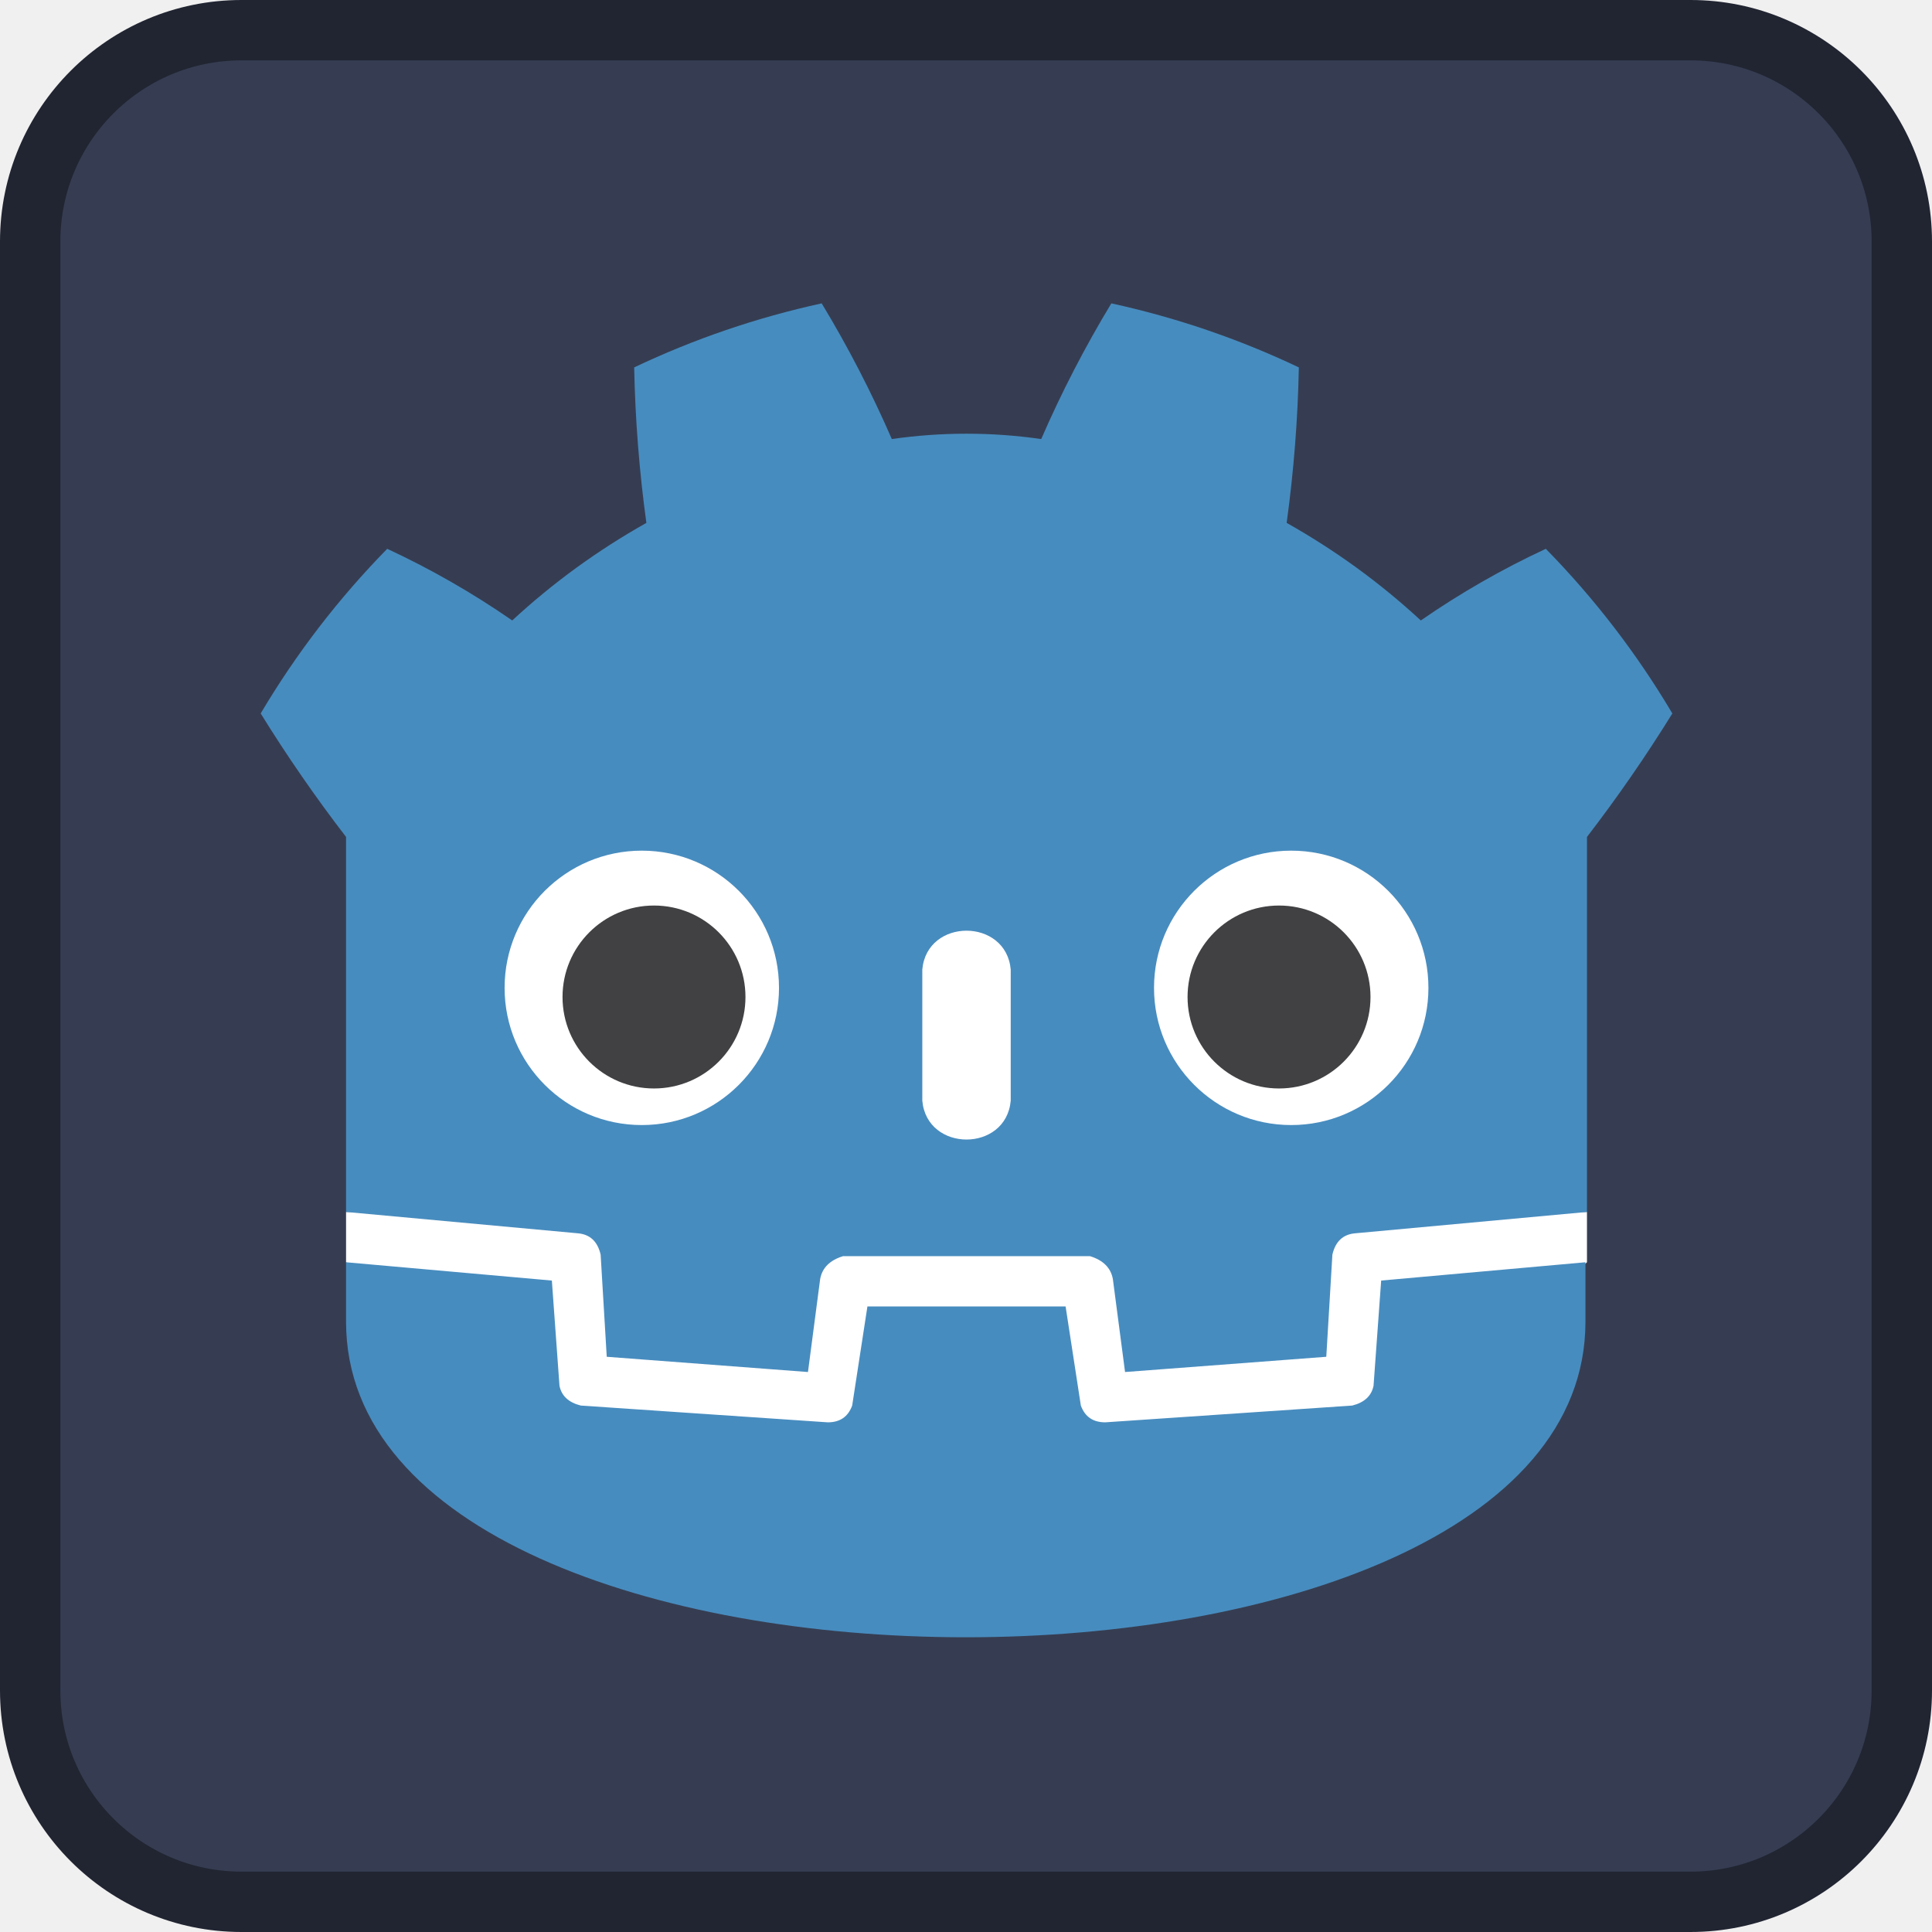
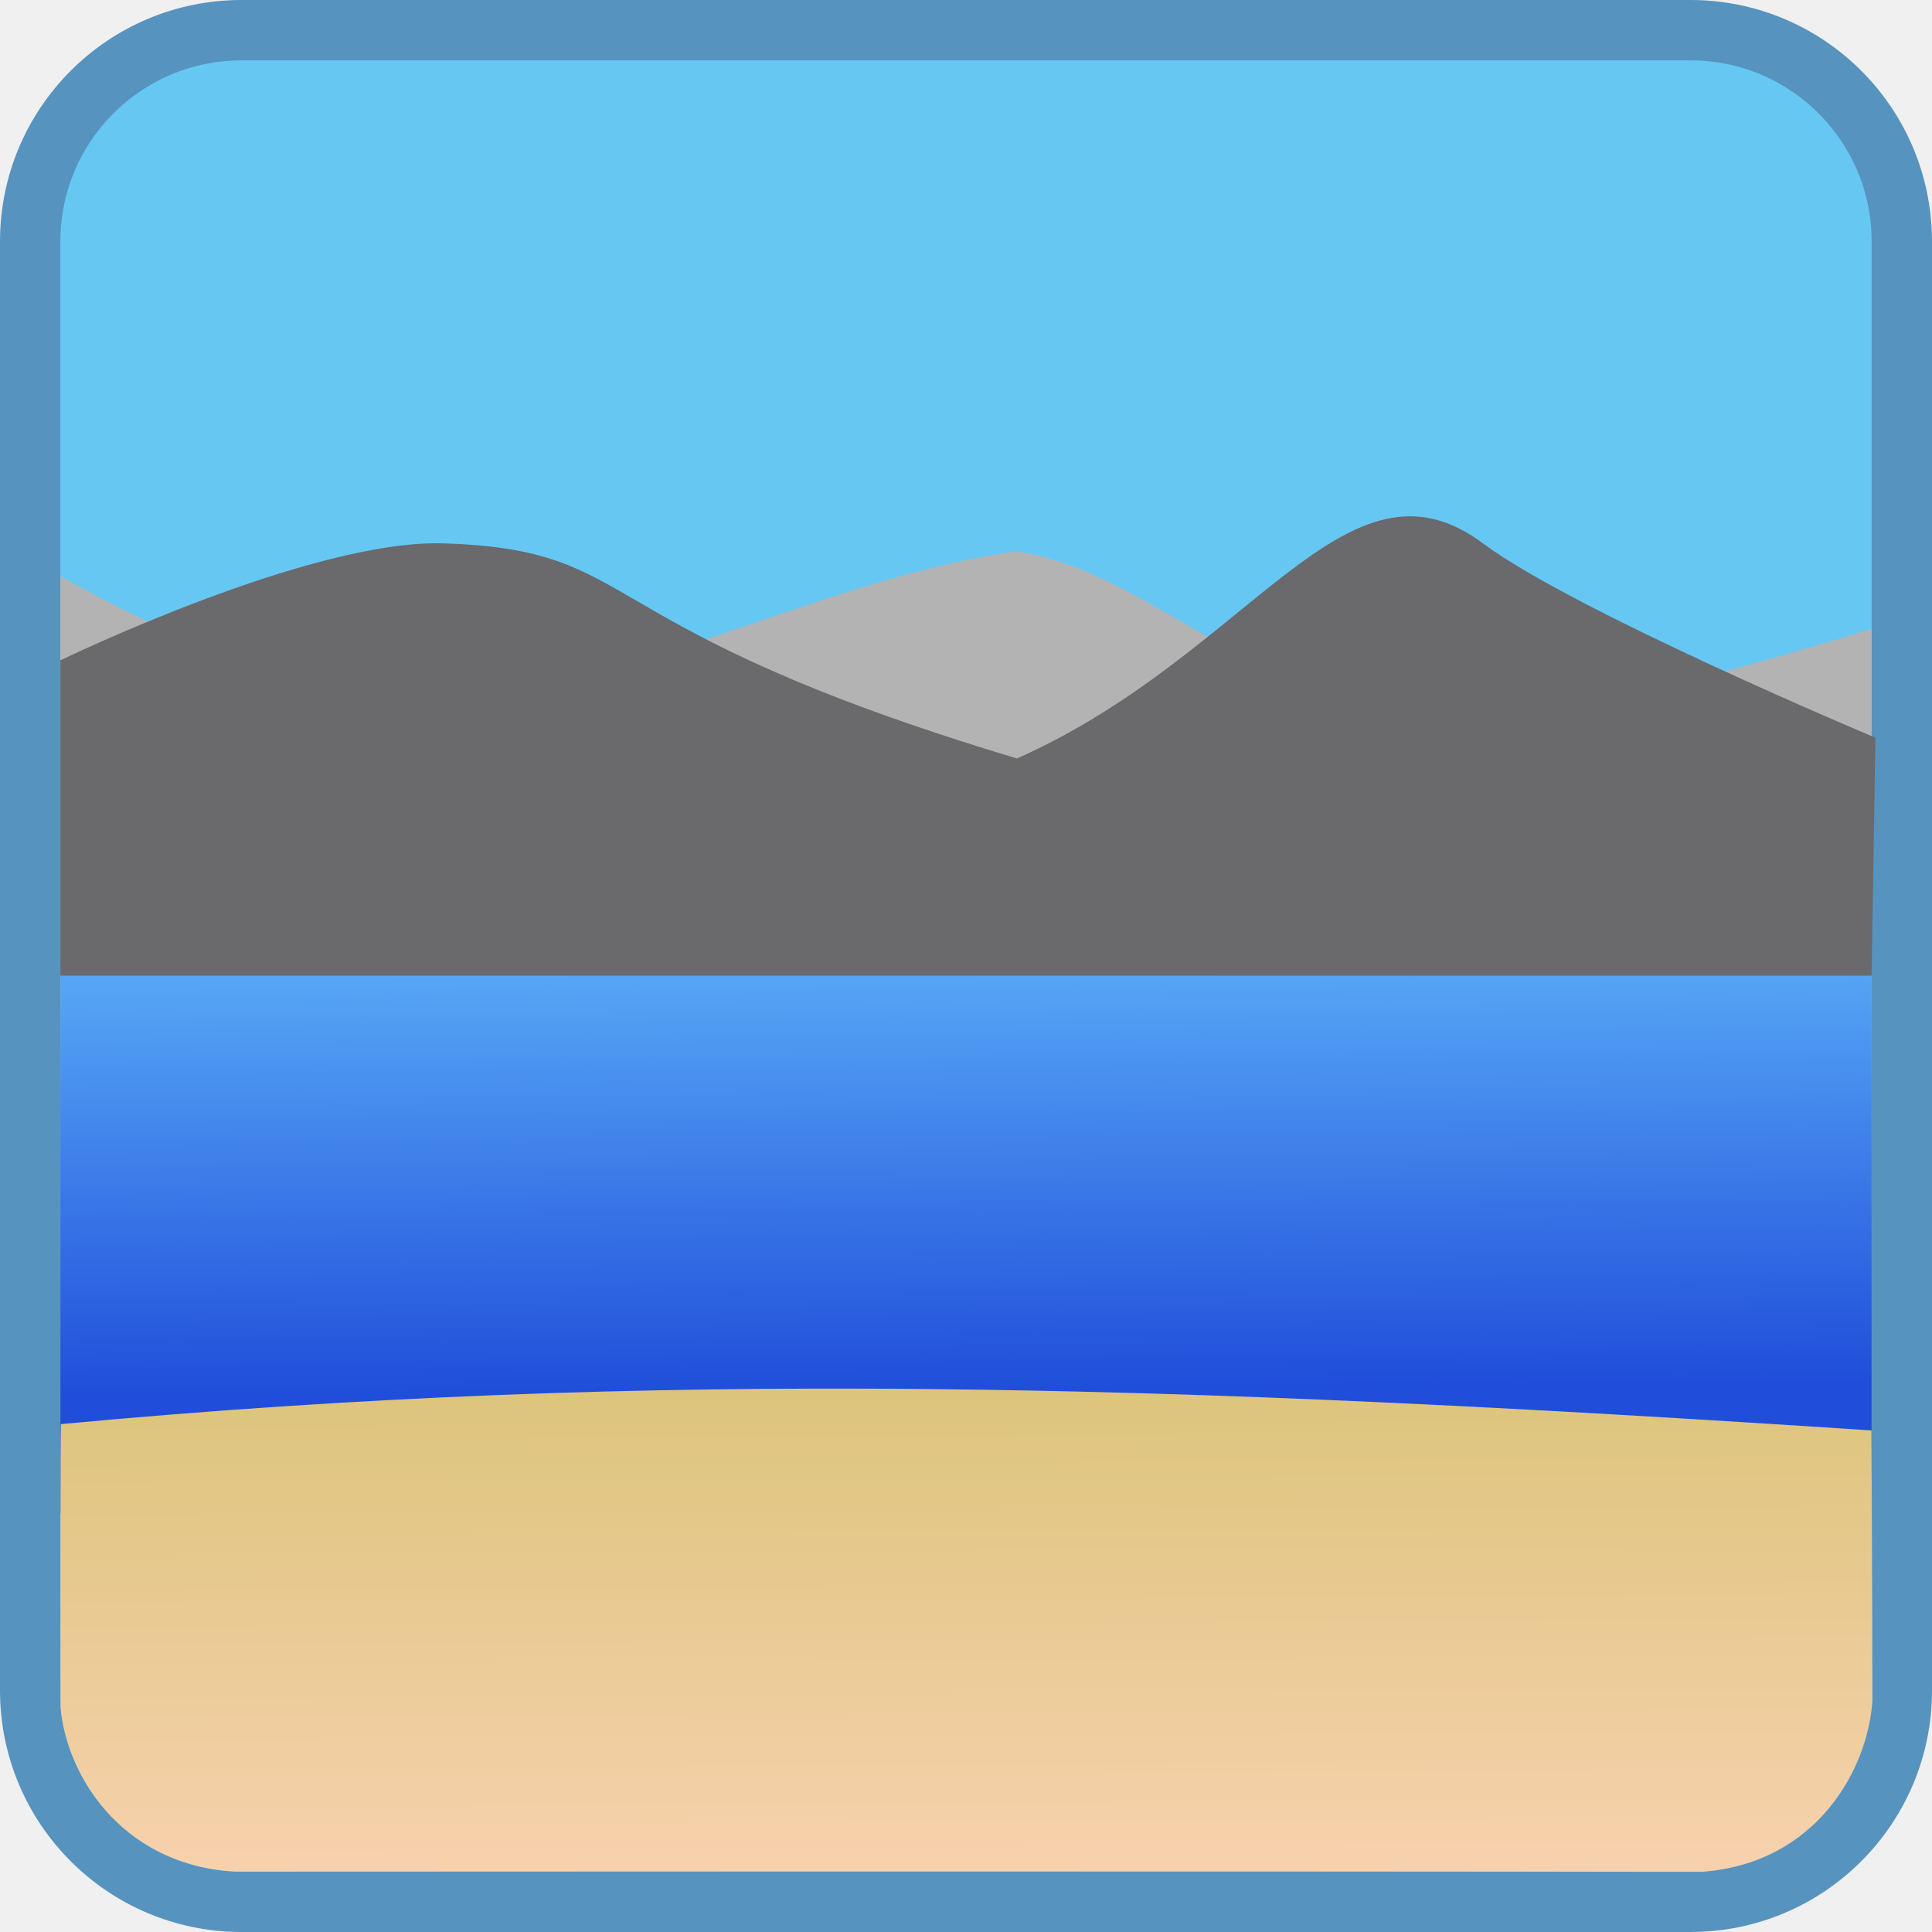
- <svg xmlns="http://www.w3.org/2000/svg" height="128" width="128">
-   <rect x="2" y="2" width="124" height="124" rx="14" fill="#363d52" stroke="#212532" stroke-width="4" />
-   <g transform="scale(.101) translate(122 122)">
-     <g fill="#fff">
-       <path d="M105 673v33q407 354 814 0v-33z" />
-       <path fill="#478cbf" d="m105 673 152 14q12 1 15 14l4 67 132 10 8-61q2-11 15-15h162q13 4 15 15l8 61 132-10 4-67q3-13 15-14l152-14V427q30-39 56-81-35-59-83-108-43 20-82 47-40-37-88-64 7-51 8-102-59-28-123-42-26 43-46 89-49-7-98 0-20-46-46-89-64 14-123 42 1 51 8 102-48 27-88 64-39-27-82-47-48 49-83 108 26 42 56 81zm0 33v39c0 276 813 276 813 0v-39l-134 12-5 69q-2 10-14 13l-162 11q-12 0-16-11l-10-65H447l-10 65q-4 11-16 11l-162-11q-12-3-14-13l-5-69z" />
-       <path d="M483 600c3 34 55 34 58 0v-86c-3-34-55-34-58 0z" />
-       <circle cx="725" cy="526" r="90" />
-       <circle cx="299" cy="526" r="90" />
-     </g>
-     <g fill="#414042">
-       <circle cx="307" cy="532" r="60" />
-       <circle cx="717" cy="532" r="60" />
-     </g>
-   </g>
+ <svg xmlns="http://www.w3.org/2000/svg" xmlns:xlink="http://www.w3.org/1999/xlink" height="128" width="128" version="1.1" id="svg24">
+   <defs id="defs28">
+     <linearGradient id="linearGradient2047">
+       <stop style="stop-color:#dcc47b;stop-opacity:1;" offset="0" id="stop2043" />
+       <stop style="stop-color:#f7d1ad;stop-opacity:1;" offset="1" id="stop2045" />
+     </linearGradient>
+     <linearGradient id="linearGradient2039">
+       <stop style="stop-color:#204eda;stop-opacity:1;" offset="0" id="stop2035" />
+       <stop style="stop-color:#57a7f6;stop-opacity:1;" offset="1" id="stop2037" />
+     </linearGradient>
+     <linearGradient xlink:href="#linearGradient2039" id="linearGradient2041" x1="65" y1="92" x2="64.75" y2="64" gradientUnits="userSpaceOnUse" gradientTransform="matrix(0.9958506,0,0,1,0.2655602,0)" />
+     <linearGradient xlink:href="#linearGradient2047" id="linearGradient2049" x1="62.005" y1="91.408" x2="62.16" y2="123.658" gradientUnits="userSpaceOnUse" gradientTransform="matrix(0.9966346,0,0,1,0.2581305,0)" />
+   </defs>
+   <rect x="2" y="2" width="124" height="124" rx="14" fill="#363d52" stroke="#212532" stroke-width="4" id="rect2" style="fill:#67c7f3;fill-opacity:1;stroke:#5793bf;stroke-opacity:1" />
+   <path id="rect2829-5" style="fill:#b3b3b4;fill-opacity:1;stroke-width:0.2;stroke-linecap:round" d="m 4,38.157 c 0,0 13.66,7.974 22.5,8.25 13.521,0.422 26.856,-7.877 40.75,-9.875 9.452,1.208 17.174,11.948 31.5,11.125 7.659,-0.44 25.25,-6 25.25,-6 l 0,25.388 H 4 Z" />
+   <rect style="fill:url(#linearGradient2041);fill-opacity:1;stroke:none;stroke-width:0.2;stroke-linecap:round;stroke-opacity:1" id="rect1825" width="120" height="36.5" x="4" y="63.75" rx="0" ry="0" />
+   <path id="rect917" style="fill:url(#linearGradient2049);fill-opacity:1;stroke-width:0.2;stroke-linecap:round" d="m 123.991,94.751 c 0.018,6.191 0.051,9.892 0.06,17.94 -0.289,4.409 -3.601,10.768 -11.328,11.324 -30.499,-0.062 -97.14,-0.019 -97.14,-0.019 -7.831,-0.46 -11.237,-6.749 -11.571,-10.878 0,-8.251 -0.02,-17.147 0.022,-18.766 39.483,-3.696 73.51,-2.644 119.979,0.42 z" />
+   <path id="rect2829" style="fill:#6a696c;stroke-width:0.2;stroke-linecap:round" d="m 4,43.75 c 0,0 16.535,-8.026 25.375,-7.75 13.521,0.422 8.856,5.498 38,14.25 C 82.952,43.333 89.163,29.225 98.25,36 c 6.045,4.507 26,12.875 26,12.875 L 124,64.638 H 4 Z" />
</svg>
